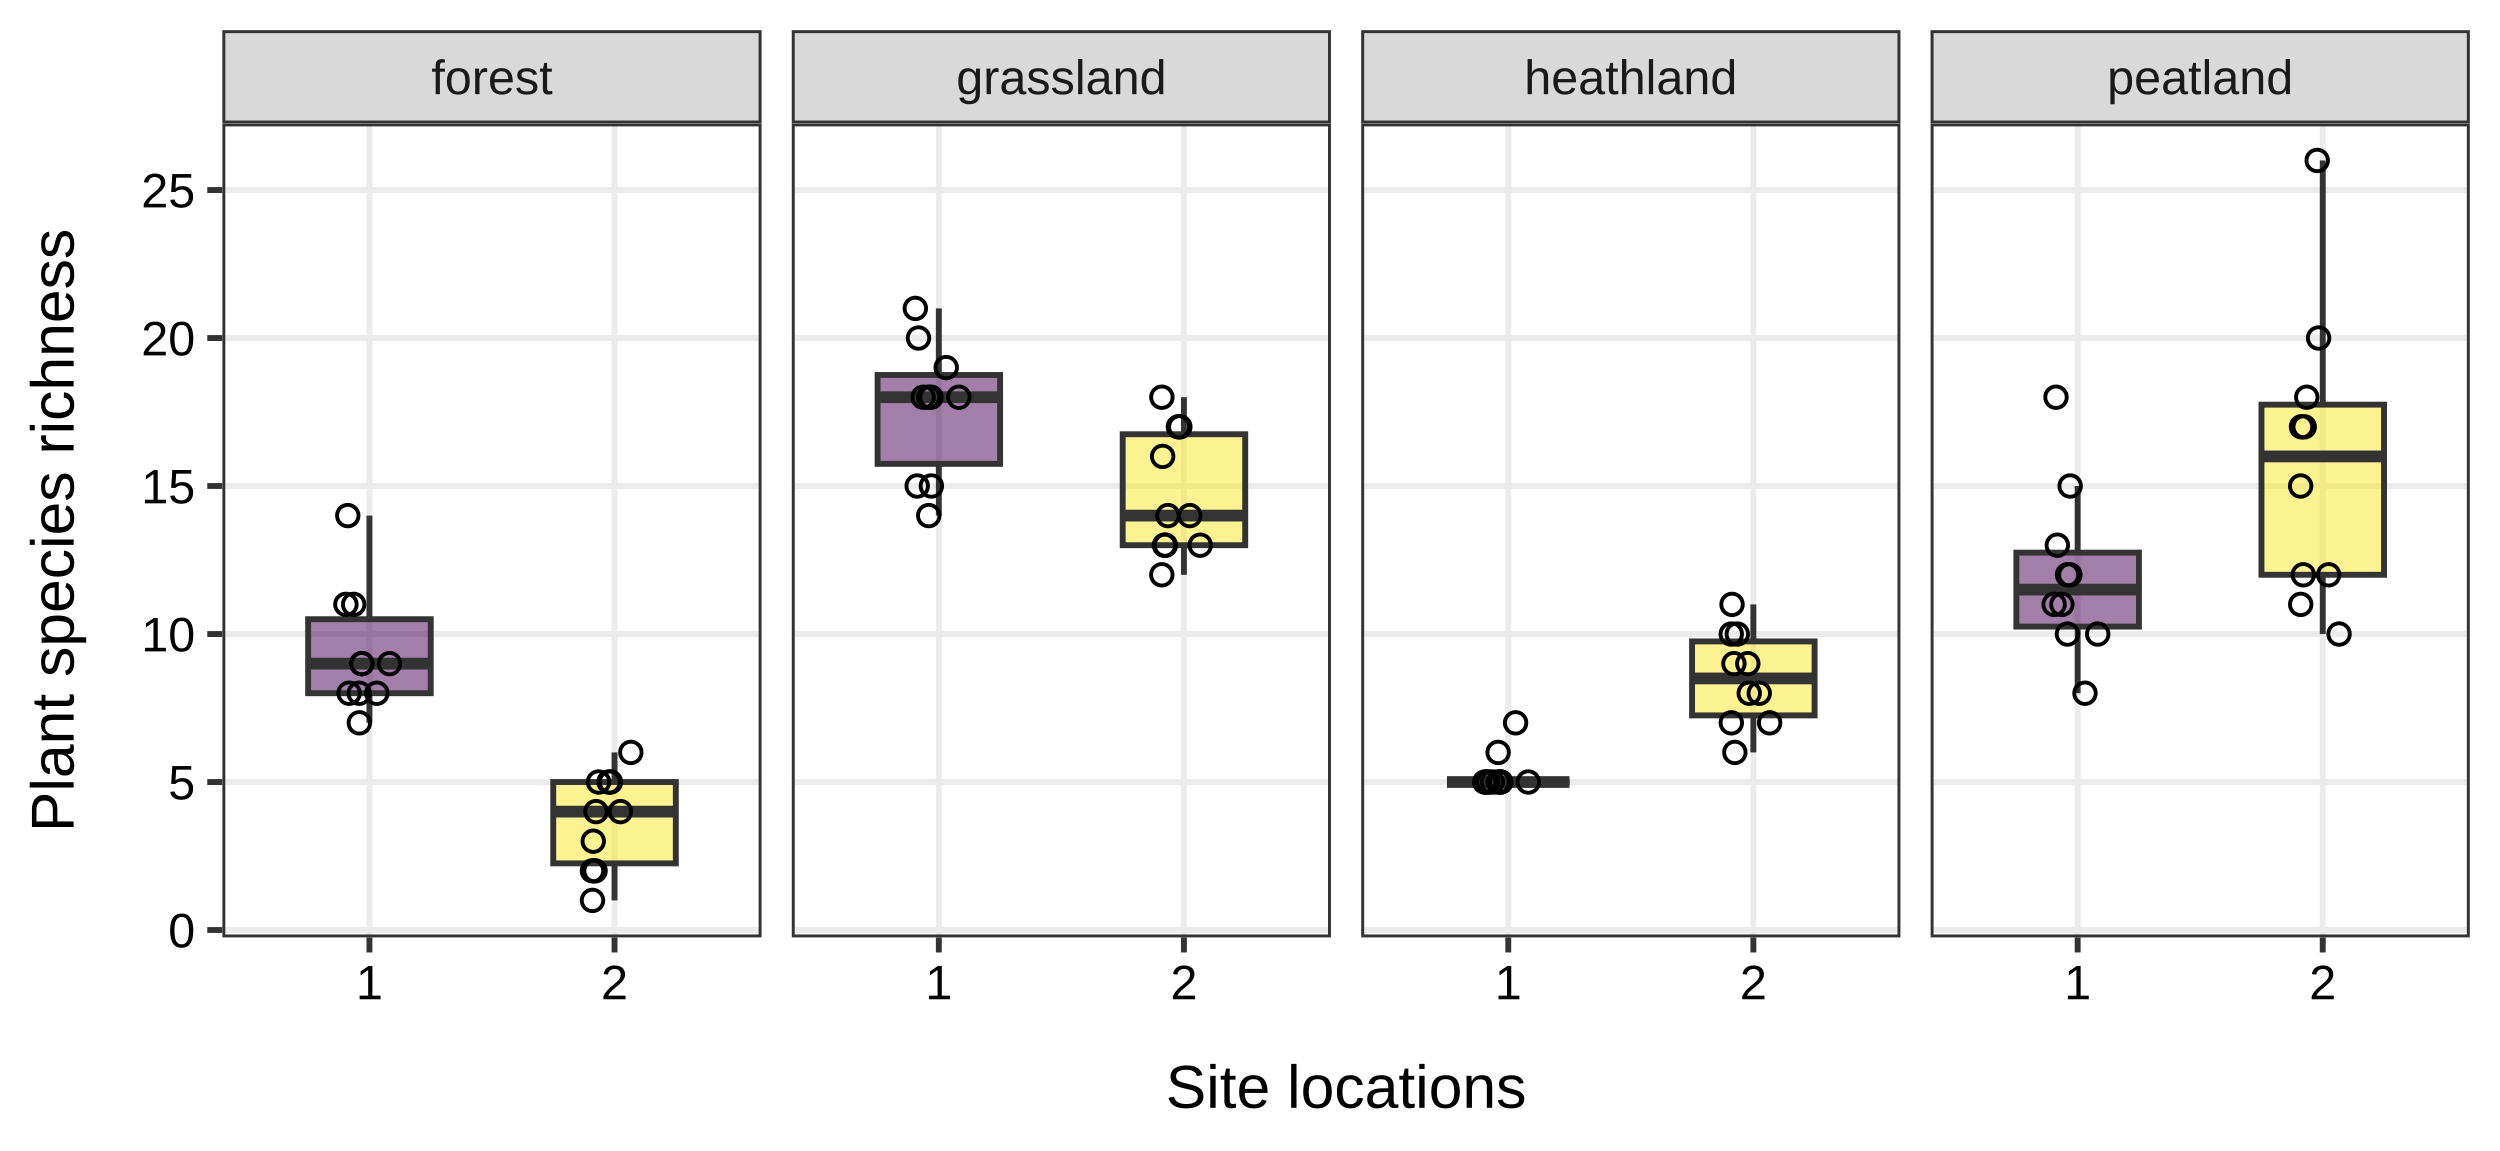
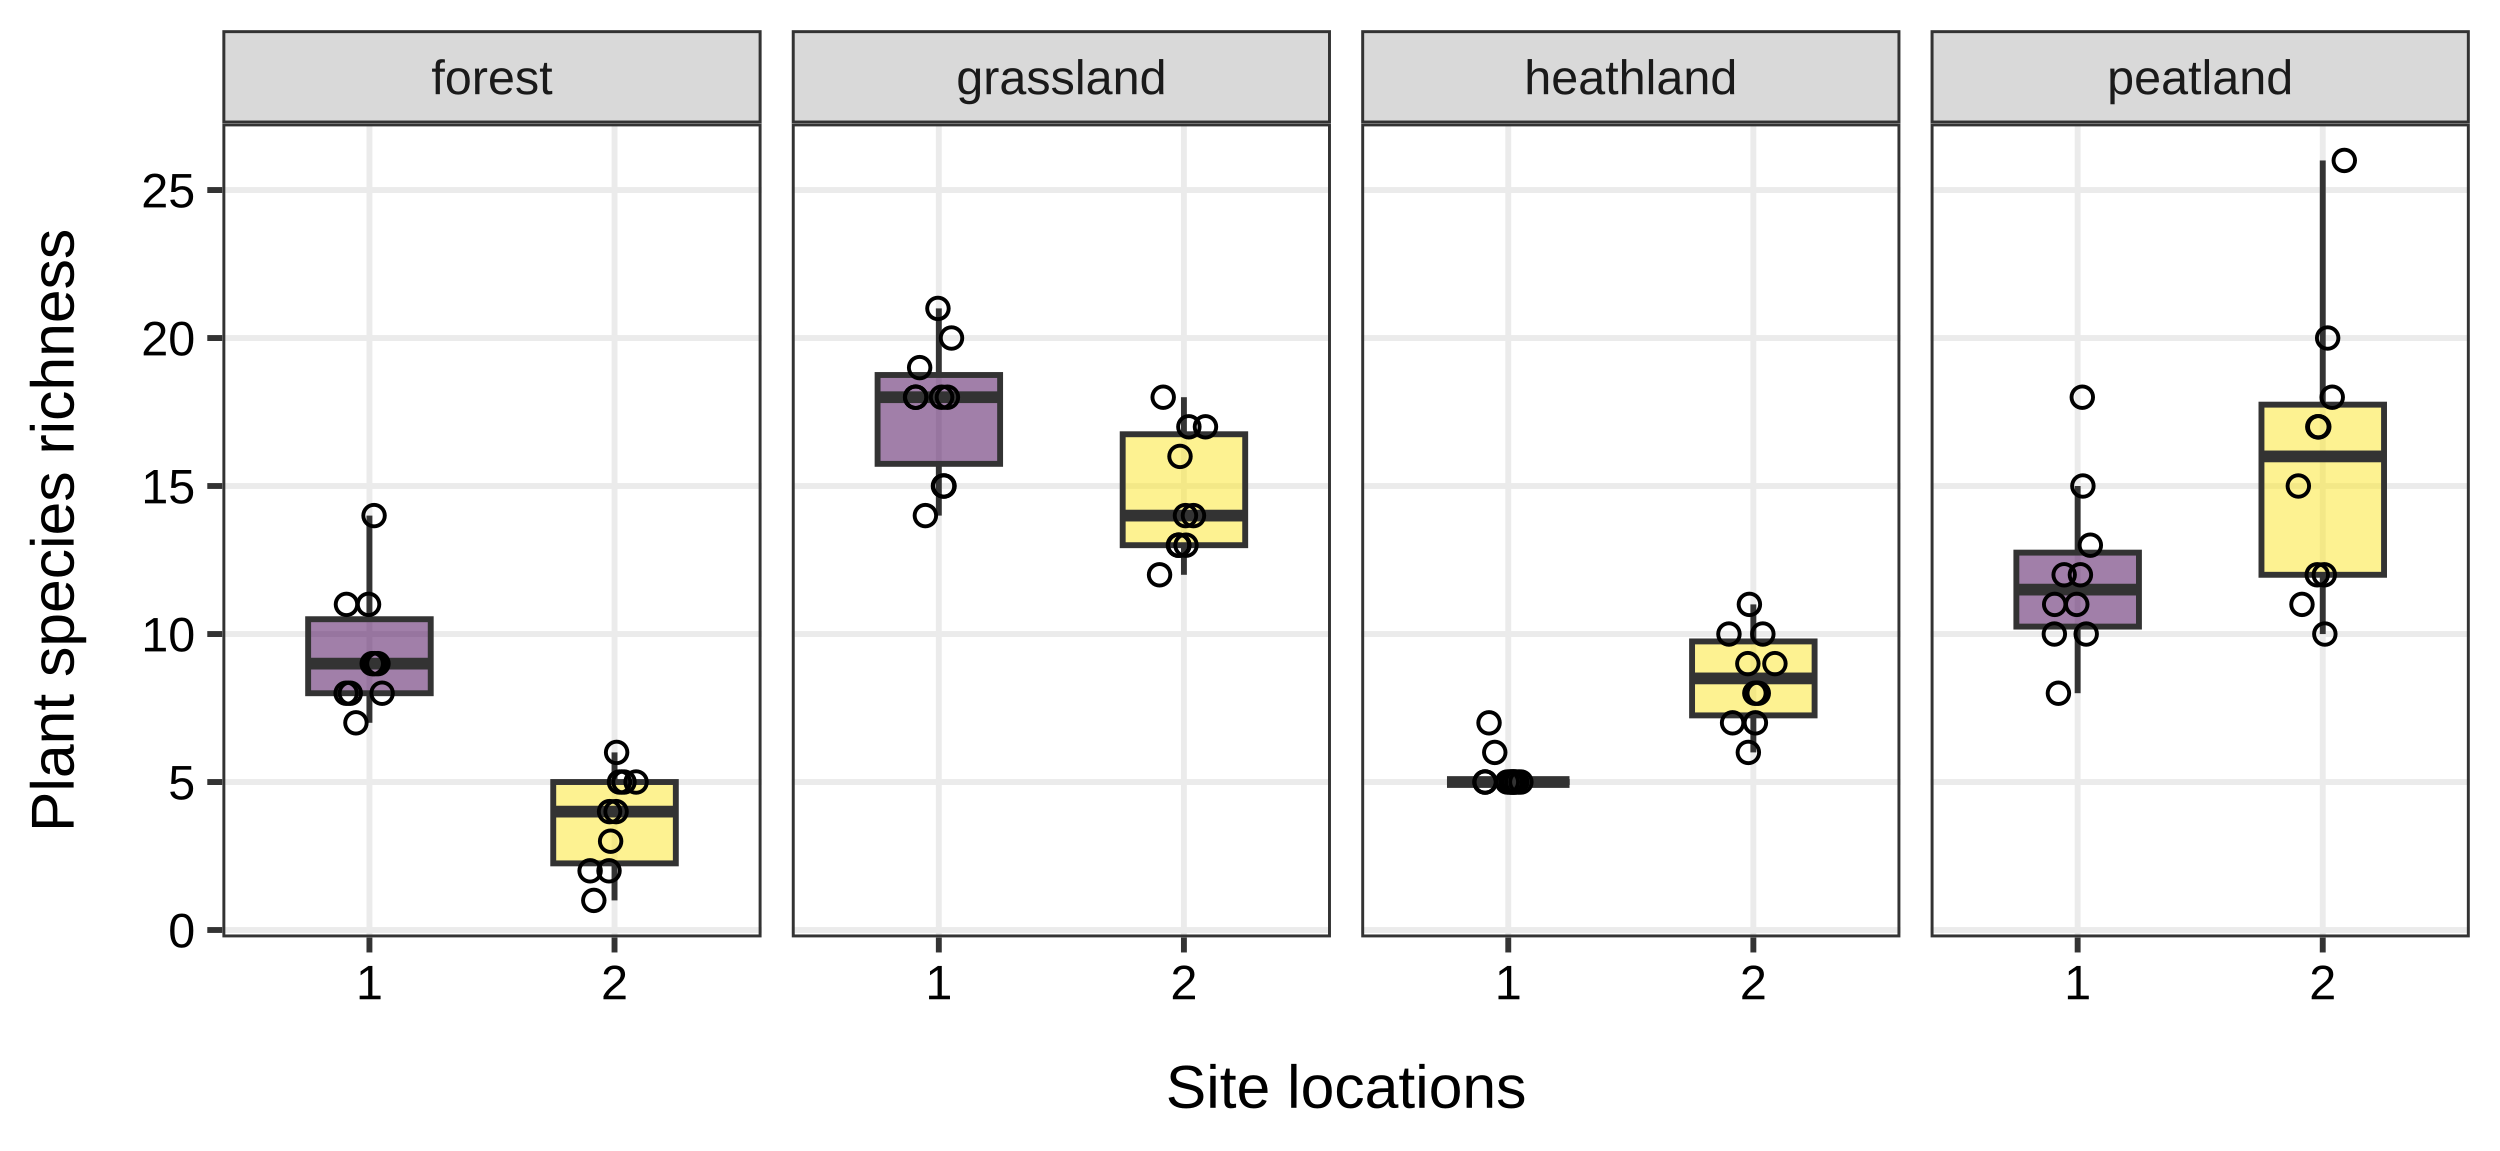
<svg xmlns="http://www.w3.org/2000/svg" width="453.60pt" height="208.80pt" viewBox="0 0 453.60 208.80">
  <g class="svglite">
    <defs>
      <style type="text/css">
    .svglite line, .svglite polyline, .svglite polygon, .svglite path, .svglite rect, .svglite circle {
      fill: none;
      stroke: #000000;
      stroke-linecap: round;
      stroke-linejoin: round;
      stroke-miterlimit: 10.00;
    }
    .svglite text {
      white-space: pre;
    }
    .svglite g.glyphgroup path {
      fill: inherit;
      stroke: none;
    }
  </style>
    </defs>
    <rect width="100%" height="100%" style="stroke: none; fill: #FFFFFF;" />
    <defs>
      <clipPath id="cpMC4wMHw0NTMuNjB8MC4wMHwyMDguODA=">
        <rect x="0.00" y="0.00" width="453.60" height="208.80" />
      </clipPath>
    </defs>
    <g clip-path="url(#cpMC4wMHw0NTMuNjB8MC4wMHwyMDguODA=)">
      <rect x="0.00" y="0.00" width="453.60" height="208.80" style="stroke-width: 1.07; stroke: #FFFFFF; fill: #FFFFFF;" />
    </g>
    <defs>
      <clipPath id="cpNDAuMzV8MTM4LjE4fDIyLjQwfDE3MC4wOA==">
        <rect x="40.35" y="22.40" width="97.83" height="147.68" />
      </clipPath>
    </defs>
    <g clip-path="url(#cpNDAuMzV8MTM4LjE4fDIyLjQwfDE3MC4wOA==)">
      <rect x="40.35" y="22.40" width="97.83" height="147.68" style="stroke-width: 1.07; stroke: none; fill: #FFFFFF;" />
      <polyline points="40.35,168.74 138.18,168.74 " style="stroke-width: 1.07; stroke: #EBEBEB; stroke-linecap: butt;" />
      <polyline points="40.35,141.89 138.18,141.89 " style="stroke-width: 1.07; stroke: #EBEBEB; stroke-linecap: butt;" />
      <polyline points="40.35,115.04 138.18,115.04 " style="stroke-width: 1.07; stroke: #EBEBEB; stroke-linecap: butt;" />
      <polyline points="40.35,88.18 138.18,88.18 " style="stroke-width: 1.07; stroke: #EBEBEB; stroke-linecap: butt;" />
      <polyline points="40.35,61.33 138.18,61.33 " style="stroke-width: 1.07; stroke: #EBEBEB; stroke-linecap: butt;" />
      <polyline points="40.35,34.48 138.18,34.48 " style="stroke-width: 1.07; stroke: #EBEBEB; stroke-linecap: butt;" />
      <polyline points="67.03,170.08 67.03,22.40 " style="stroke-width: 1.07; stroke: #EBEBEB; stroke-linecap: butt;" />
      <polyline points="111.50,170.08 111.50,22.40 " style="stroke-width: 1.07; stroke: #EBEBEB; stroke-linecap: butt;" />
      <line x1="67.03" y1="112.35" x2="67.03" y2="93.55" style="stroke-width: 1.07; stroke: #333333; stroke-linecap: butt;" />
      <line x1="67.03" y1="125.78" x2="67.03" y2="131.15" style="stroke-width: 1.07; stroke: #333333; stroke-linecap: butt;" />
      <polygon points="55.91,112.35 55.91,125.78 78.15,125.78 78.15,112.35 55.91,112.35 " style="stroke-width: 1.07; stroke: #333333; stroke-linecap: butt; stroke-linejoin: miter; fill: #440154; fill-opacity: 0.50;" />
      <line x1="55.91" y1="120.41" x2="78.15" y2="120.41" style="stroke-width: 2.13; stroke: #333333; stroke-linecap: butt; stroke-linejoin: miter;" />
      <line x1="111.50" y1="141.89" x2="111.50" y2="136.52" style="stroke-width: 1.07; stroke: #333333; stroke-linecap: butt;" />
      <line x1="111.50" y1="156.65" x2="111.50" y2="163.37" style="stroke-width: 1.07; stroke: #333333; stroke-linecap: butt;" />
      <polygon points="100.38,141.89 100.38,156.65 122.62,156.65 122.62,141.89 100.38,141.89 " style="stroke-width: 1.07; stroke: #333333; stroke-linecap: butt; stroke-linejoin: miter; fill: #FDE725; fill-opacity: 0.50;" />
      <line x1="100.38" y1="147.26" x2="122.62" y2="147.26" style="stroke-width: 2.13; stroke: #333333; stroke-linecap: butt; stroke-linejoin: miter;" />
-       <circle cx="64.17" cy="109.66" r="1.95" style="stroke-width: 0.71;" />
-       <circle cx="70.67" cy="120.41" r="1.95" style="stroke-width: 0.71;" />
-       <circle cx="62.76" cy="109.66" r="1.95" style="stroke-width: 0.71;" />
-       <circle cx="63.10" cy="93.55" r="1.95" style="stroke-width: 0.71;" />
-       <circle cx="65.68" cy="120.41" r="1.95" style="stroke-width: 0.71;" />
-       <circle cx="68.37" cy="125.78" r="1.95" style="stroke-width: 0.71;" />
-       <circle cx="63.34" cy="125.78" r="1.95" style="stroke-width: 0.71;" />
-       <circle cx="65.62" cy="120.41" r="1.95" style="stroke-width: 0.71;" />
-       <circle cx="65.20" cy="131.15" r="1.95" style="stroke-width: 0.71;" />
-       <circle cx="65.18" cy="125.78" r="1.95" style="stroke-width: 0.71;" />
-       <circle cx="110.49" cy="141.89" r="1.95" style="stroke-width: 0.71;" />
-       <circle cx="108.60" cy="141.89" r="1.95" style="stroke-width: 0.71;" />
-       <circle cx="112.57" cy="147.26" r="1.95" style="stroke-width: 0.71;" />
-       <circle cx="110.76" cy="141.89" r="1.95" style="stroke-width: 0.71;" />
-       <circle cx="107.50" cy="163.37" r="1.95" style="stroke-width: 0.71;" />
-       <circle cx="107.64" cy="152.63" r="1.95" style="stroke-width: 0.71;" />
-       <circle cx="107.49" cy="158.00" r="1.95" style="stroke-width: 0.71;" />
-       <circle cx="107.97" cy="158.00" r="1.95" style="stroke-width: 0.71;" />
-       <circle cx="114.46" cy="136.52" r="1.95" style="stroke-width: 0.71;" />
-       <circle cx="108.14" cy="147.26" r="1.95" style="stroke-width: 0.71;" />
+       <circle cx="62.86" cy="109.66" r="1.95" style="stroke-width: 0.71;" />
+       <circle cx="68.58" cy="120.41" r="1.95" style="stroke-width: 0.71;" />
+       <circle cx="66.87" cy="109.66" r="1.95" style="stroke-width: 0.71;" />
+       <circle cx="67.87" cy="93.55" r="1.95" style="stroke-width: 0.71;" />
+       <circle cx="67.98" cy="120.41" r="1.95" style="stroke-width: 0.71;" />
+       <circle cx="63.55" cy="125.78" r="1.95" style="stroke-width: 0.71;" />
+       <circle cx="69.33" cy="125.78" r="1.95" style="stroke-width: 0.71;" />
+       <circle cx="67.53" cy="120.41" r="1.95" style="stroke-width: 0.71;" />
+       <circle cx="64.58" cy="131.15" r="1.95" style="stroke-width: 0.71;" />
+       <circle cx="62.80" cy="125.78" r="1.95" style="stroke-width: 0.71;" />
+       <circle cx="115.41" cy="141.89" r="1.95" style="stroke-width: 0.71;" />
+       <circle cx="113.22" cy="141.89" r="1.95" style="stroke-width: 0.71;" />
+       <circle cx="111.78" cy="147.26" r="1.95" style="stroke-width: 0.71;" />
+       <circle cx="112.40" cy="141.89" r="1.95" style="stroke-width: 0.71;" />
+       <circle cx="107.74" cy="163.37" r="1.95" style="stroke-width: 0.71;" />
+       <circle cx="110.79" cy="152.63" r="1.95" style="stroke-width: 0.71;" />
+       <circle cx="107.07" cy="158.00" r="1.95" style="stroke-width: 0.71;" />
+       <circle cx="110.50" cy="158.00" r="1.95" style="stroke-width: 0.71;" />
+       <circle cx="111.88" cy="136.52" r="1.95" style="stroke-width: 0.71;" />
+       <circle cx="110.60" cy="147.26" r="1.95" style="stroke-width: 0.71;" />
      <rect x="40.35" y="22.40" width="97.83" height="147.68" style="stroke-width: 1.07; stroke: #333333;" />
    </g>
    <g clip-path="url(#cpMC4wMHw0NTMuNjB8MC4wMHwyMDguODA=)">
</g>
    <defs>
      <clipPath id="cpMTQzLjY2fDI0MS41MHwyMi40MHwxNzAuMDg=">
        <rect x="143.66" y="22.40" width="97.83" height="147.68" />
      </clipPath>
    </defs>
    <g clip-path="url(#cpMTQzLjY2fDI0MS41MHwyMi40MHwxNzAuMDg=)">
      <rect x="143.66" y="22.40" width="97.83" height="147.68" style="stroke-width: 1.07; stroke: none; fill: #FFFFFF;" />
      <polyline points="143.66,168.74 241.50,168.74 " style="stroke-width: 1.07; stroke: #EBEBEB; stroke-linecap: butt;" />
      <polyline points="143.66,141.89 241.50,141.89 " style="stroke-width: 1.07; stroke: #EBEBEB; stroke-linecap: butt;" />
      <polyline points="143.66,115.04 241.50,115.04 " style="stroke-width: 1.07; stroke: #EBEBEB; stroke-linecap: butt;" />
      <polyline points="143.66,88.18 241.50,88.18 " style="stroke-width: 1.07; stroke: #EBEBEB; stroke-linecap: butt;" />
      <polyline points="143.66,61.33 241.50,61.33 " style="stroke-width: 1.07; stroke: #EBEBEB; stroke-linecap: butt;" />
      <polyline points="143.66,34.48 241.50,34.48 " style="stroke-width: 1.07; stroke: #EBEBEB; stroke-linecap: butt;" />
      <polyline points="170.34,170.08 170.34,22.40 " style="stroke-width: 1.07; stroke: #EBEBEB; stroke-linecap: butt;" />
      <polyline points="214.81,170.08 214.81,22.40 " style="stroke-width: 1.07; stroke: #EBEBEB; stroke-linecap: butt;" />
      <line x1="170.34" y1="68.04" x2="170.34" y2="55.96" style="stroke-width: 1.07; stroke: #333333; stroke-linecap: butt;" />
      <line x1="170.34" y1="84.16" x2="170.34" y2="93.55" style="stroke-width: 1.07; stroke: #333333; stroke-linecap: butt;" />
      <polygon points="159.23,68.04 159.23,84.16 181.46,84.16 181.46,68.04 159.23,68.04 " style="stroke-width: 1.07; stroke: #333333; stroke-linecap: butt; stroke-linejoin: miter; fill: #440154; fill-opacity: 0.50;" />
      <line x1="159.23" y1="72.07" x2="181.46" y2="72.07" style="stroke-width: 2.13; stroke: #333333; stroke-linecap: butt; stroke-linejoin: miter;" />
      <line x1="214.81" y1="78.79" x2="214.81" y2="72.07" style="stroke-width: 1.07; stroke: #333333; stroke-linecap: butt;" />
      <line x1="214.81" y1="98.92" x2="214.81" y2="104.29" style="stroke-width: 1.07; stroke: #333333; stroke-linecap: butt;" />
      <polygon points="203.70,78.79 203.70,98.92 225.93,98.92 225.93,78.79 203.70,78.79 " style="stroke-width: 1.07; stroke: #333333; stroke-linecap: butt; stroke-linejoin: miter; fill: #FDE725; fill-opacity: 0.50;" />
      <line x1="203.70" y1="93.55" x2="225.93" y2="93.55" style="stroke-width: 2.13; stroke: #333333; stroke-linecap: butt; stroke-linejoin: miter;" />
-       <circle cx="167.49" cy="72.07" r="1.95" style="stroke-width: 0.71;" />
-       <circle cx="173.98" cy="72.07" r="1.95" style="stroke-width: 0.71;" />
-       <circle cx="166.08" cy="55.96" r="1.95" style="stroke-width: 0.71;" />
-       <circle cx="166.42" cy="88.18" r="1.95" style="stroke-width: 0.71;" />
-       <circle cx="168.99" cy="88.18" r="1.95" style="stroke-width: 0.71;" />
-       <circle cx="171.68" cy="66.70" r="1.95" style="stroke-width: 0.71;" />
-       <circle cx="166.65" cy="61.33" r="1.95" style="stroke-width: 0.71;" />
-       <circle cx="168.93" cy="72.07" r="1.95" style="stroke-width: 0.71;" />
-       <circle cx="168.51" cy="93.55" r="1.95" style="stroke-width: 0.71;" />
-       <circle cx="168.49" cy="72.07" r="1.95" style="stroke-width: 0.71;" />
-       <circle cx="213.81" cy="77.44" r="1.95" style="stroke-width: 0.71;" />
-       <circle cx="211.91" cy="93.55" r="1.95" style="stroke-width: 0.71;" />
-       <circle cx="215.88" cy="93.55" r="1.95" style="stroke-width: 0.71;" />
-       <circle cx="214.07" cy="77.44" r="1.95" style="stroke-width: 0.71;" />
-       <circle cx="210.81" cy="72.07" r="1.95" style="stroke-width: 0.71;" />
-       <circle cx="210.95" cy="82.81" r="1.95" style="stroke-width: 0.71;" />
-       <circle cx="210.80" cy="104.29" r="1.95" style="stroke-width: 0.71;" />
-       <circle cx="211.28" cy="98.92" r="1.95" style="stroke-width: 0.71;" />
-       <circle cx="217.77" cy="98.92" r="1.95" style="stroke-width: 0.71;" />
-       <circle cx="211.45" cy="98.92" r="1.95" style="stroke-width: 0.71;" />
+       <circle cx="166.17" cy="72.07" r="1.95" style="stroke-width: 0.71;" />
+       <circle cx="171.90" cy="72.07" r="1.95" style="stroke-width: 0.71;" />
+       <circle cx="170.18" cy="55.96" r="1.95" style="stroke-width: 0.71;" />
+       <circle cx="171.18" cy="88.18" r="1.95" style="stroke-width: 0.71;" />
+       <circle cx="171.29" cy="88.18" r="1.95" style="stroke-width: 0.71;" />
+       <circle cx="166.86" cy="66.70" r="1.95" style="stroke-width: 0.71;" />
+       <circle cx="172.64" cy="61.33" r="1.95" style="stroke-width: 0.71;" />
+       <circle cx="170.84" cy="72.07" r="1.95" style="stroke-width: 0.71;" />
+       <circle cx="167.90" cy="93.55" r="1.95" style="stroke-width: 0.71;" />
+       <circle cx="166.12" cy="72.07" r="1.95" style="stroke-width: 0.71;" />
+       <circle cx="218.72" cy="77.44" r="1.95" style="stroke-width: 0.71;" />
+       <circle cx="216.54" cy="93.55" r="1.95" style="stroke-width: 0.71;" />
+       <circle cx="215.09" cy="93.55" r="1.95" style="stroke-width: 0.71;" />
+       <circle cx="215.71" cy="77.44" r="1.95" style="stroke-width: 0.71;" />
+       <circle cx="211.05" cy="72.07" r="1.95" style="stroke-width: 0.71;" />
+       <circle cx="214.10" cy="82.81" r="1.95" style="stroke-width: 0.71;" />
+       <circle cx="210.39" cy="104.29" r="1.95" style="stroke-width: 0.71;" />
+       <circle cx="213.81" cy="98.92" r="1.95" style="stroke-width: 0.71;" />
+       <circle cx="215.19" cy="98.92" r="1.95" style="stroke-width: 0.71;" />
+       <circle cx="213.91" cy="98.92" r="1.95" style="stroke-width: 0.71;" />
      <rect x="143.66" y="22.40" width="97.83" height="147.68" style="stroke-width: 1.07; stroke: #333333;" />
    </g>
    <g clip-path="url(#cpMC4wMHw0NTMuNjB8MC4wMHwyMDguODA=)">
</g>
    <defs>
      <clipPath id="cpMjQ2Ljk4fDM0NC44MXwyMi40MHwxNzAuMDg=">
        <rect x="246.98" y="22.40" width="97.83" height="147.68" />
      </clipPath>
    </defs>
    <g clip-path="url(#cpMjQ2Ljk4fDM0NC44MXwyMi40MHwxNzAuMDg=)">
      <rect x="246.98" y="22.40" width="97.83" height="147.68" style="stroke-width: 1.07; stroke: none; fill: #FFFFFF;" />
      <polyline points="246.98,168.74 344.81,168.74 " style="stroke-width: 1.07; stroke: #EBEBEB; stroke-linecap: butt;" />
      <polyline points="246.98,141.89 344.81,141.89 " style="stroke-width: 1.07; stroke: #EBEBEB; stroke-linecap: butt;" />
      <polyline points="246.98,115.04 344.81,115.04 " style="stroke-width: 1.07; stroke: #EBEBEB; stroke-linecap: butt;" />
      <polyline points="246.98,88.18 344.81,88.18 " style="stroke-width: 1.07; stroke: #EBEBEB; stroke-linecap: butt;" />
      <polyline points="246.98,61.33 344.81,61.33 " style="stroke-width: 1.07; stroke: #EBEBEB; stroke-linecap: butt;" />
      <polyline points="246.98,34.48 344.81,34.48 " style="stroke-width: 1.07; stroke: #EBEBEB; stroke-linecap: butt;" />
      <polyline points="273.66,170.08 273.66,22.40 " style="stroke-width: 1.07; stroke: #EBEBEB; stroke-linecap: butt;" />
      <polyline points="318.13,170.08 318.13,22.40 " style="stroke-width: 1.07; stroke: #EBEBEB; stroke-linecap: butt;" />
      <line x1="273.66" y1="141.89" x2="273.66" y2="141.89" style="stroke-width: 1.07; stroke: #333333; stroke-linecap: butt;" />
      <line x1="273.66" y1="141.89" x2="273.66" y2="141.89" style="stroke-width: 1.07; stroke: #333333; stroke-linecap: butt;" />
      <polygon points="262.54,141.89 262.54,141.89 284.77,141.89 284.77,141.89 262.54,141.89 " style="stroke-width: 1.07; stroke: #333333; stroke-linecap: butt; stroke-linejoin: miter; fill: #440154; fill-opacity: 0.50;" />
      <line x1="262.54" y1="141.89" x2="284.77" y2="141.89" style="stroke-width: 2.13; stroke: #333333; stroke-linecap: butt; stroke-linejoin: miter;" />
      <line x1="318.13" y1="116.38" x2="318.13" y2="109.66" style="stroke-width: 1.07; stroke: #333333; stroke-linecap: butt;" />
      <line x1="318.13" y1="129.80" x2="318.13" y2="136.52" style="stroke-width: 1.07; stroke: #333333; stroke-linecap: butt;" />
      <polygon points="307.01,116.38 307.01,129.80 329.24,129.80 329.24,116.38 307.01,116.38 " style="stroke-width: 1.07; stroke: #333333; stroke-linecap: butt; stroke-linejoin: miter; fill: #FDE725; fill-opacity: 0.50;" />
      <line x1="307.01" y1="123.09" x2="329.24" y2="123.09" style="stroke-width: 2.13; stroke: #333333; stroke-linecap: butt; stroke-linejoin: miter;" />
-       <circle cx="270.80" cy="141.89" r="1.95" style="stroke-width: 0.71;" />
-       <circle cx="277.29" cy="141.89" r="1.95" style="stroke-width: 0.71;" />
-       <circle cx="269.39" cy="141.89" r="1.95" style="stroke-width: 0.71;" />
-       <circle cx="269.73" cy="141.89" r="1.95" style="stroke-width: 0.71;" />
-       <circle cx="272.30" cy="141.89" r="1.95" style="stroke-width: 0.71;" />
-       <circle cx="274.99" cy="131.15" r="1.95" style="stroke-width: 0.71;" />
-       <circle cx="269.97" cy="141.89" r="1.95" style="stroke-width: 0.71;" />
-       <circle cx="272.25" cy="141.89" r="1.95" style="stroke-width: 0.71;" />
-       <circle cx="271.82" cy="136.52" r="1.95" style="stroke-width: 0.71;" />
-       <circle cx="271.81" cy="141.89" r="1.95" style="stroke-width: 0.71;" />
-       <circle cx="317.12" cy="120.41" r="1.95" style="stroke-width: 0.71;" />
-       <circle cx="315.22" cy="115.04" r="1.95" style="stroke-width: 0.71;" />
-       <circle cx="319.20" cy="125.78" r="1.95" style="stroke-width: 0.71;" />
-       <circle cx="317.38" cy="125.78" r="1.95" style="stroke-width: 0.71;" />
-       <circle cx="314.13" cy="131.15" r="1.95" style="stroke-width: 0.71;" />
-       <circle cx="314.26" cy="109.66" r="1.95" style="stroke-width: 0.71;" />
-       <circle cx="314.12" cy="115.04" r="1.95" style="stroke-width: 0.71;" />
-       <circle cx="314.60" cy="120.41" r="1.95" style="stroke-width: 0.71;" />
-       <circle cx="321.08" cy="131.15" r="1.95" style="stroke-width: 0.71;" />
-       <circle cx="314.77" cy="136.52" r="1.95" style="stroke-width: 0.71;" />
+       <circle cx="269.48" cy="141.89" r="1.95" style="stroke-width: 0.71;" />
+       <circle cx="275.21" cy="141.89" r="1.95" style="stroke-width: 0.71;" />
+       <circle cx="273.49" cy="141.89" r="1.95" style="stroke-width: 0.71;" />
+       <circle cx="274.50" cy="141.89" r="1.95" style="stroke-width: 0.71;" />
+       <circle cx="274.60" cy="141.89" r="1.95" style="stroke-width: 0.71;" />
+       <circle cx="270.17" cy="131.15" r="1.95" style="stroke-width: 0.71;" />
+       <circle cx="275.95" cy="141.89" r="1.95" style="stroke-width: 0.71;" />
+       <circle cx="274.16" cy="141.89" r="1.95" style="stroke-width: 0.71;" />
+       <circle cx="271.21" cy="136.52" r="1.95" style="stroke-width: 0.71;" />
+       <circle cx="269.43" cy="141.89" r="1.95" style="stroke-width: 0.71;" />
+       <circle cx="322.04" cy="120.41" r="1.95" style="stroke-width: 0.71;" />
+       <circle cx="319.85" cy="115.04" r="1.95" style="stroke-width: 0.71;" />
+       <circle cx="318.40" cy="125.78" r="1.95" style="stroke-width: 0.71;" />
+       <circle cx="319.02" cy="125.78" r="1.95" style="stroke-width: 0.71;" />
+       <circle cx="314.36" cy="131.15" r="1.95" style="stroke-width: 0.71;" />
+       <circle cx="317.41" cy="109.66" r="1.95" style="stroke-width: 0.71;" />
+       <circle cx="313.70" cy="115.04" r="1.95" style="stroke-width: 0.71;" />
+       <circle cx="317.13" cy="120.41" r="1.95" style="stroke-width: 0.71;" />
+       <circle cx="318.50" cy="131.15" r="1.95" style="stroke-width: 0.71;" />
+       <circle cx="317.22" cy="136.52" r="1.95" style="stroke-width: 0.71;" />
      <rect x="246.98" y="22.40" width="97.83" height="147.68" style="stroke-width: 1.07; stroke: #333333;" />
    </g>
    <g clip-path="url(#cpMC4wMHw0NTMuNjB8MC4wMHwyMDguODA=)">
</g>
    <defs>
      <clipPath id="cpMzUwLjI5fDQ0OC4xMnwyMi40MHwxNzAuMDg=">
        <rect x="350.29" y="22.40" width="97.83" height="147.68" />
      </clipPath>
    </defs>
    <g clip-path="url(#cpMzUwLjI5fDQ0OC4xMnwyMi40MHwxNzAuMDg=)">
      <rect x="350.29" y="22.40" width="97.83" height="147.68" style="stroke-width: 1.07; stroke: none; fill: #FFFFFF;" />
      <polyline points="350.29,168.74 448.12,168.74 " style="stroke-width: 1.07; stroke: #EBEBEB; stroke-linecap: butt;" />
      <polyline points="350.29,141.89 448.12,141.89 " style="stroke-width: 1.07; stroke: #EBEBEB; stroke-linecap: butt;" />
      <polyline points="350.29,115.04 448.12,115.04 " style="stroke-width: 1.07; stroke: #EBEBEB; stroke-linecap: butt;" />
      <polyline points="350.29,88.18 448.12,88.18 " style="stroke-width: 1.07; stroke: #EBEBEB; stroke-linecap: butt;" />
      <polyline points="350.29,61.33 448.12,61.33 " style="stroke-width: 1.07; stroke: #EBEBEB; stroke-linecap: butt;" />
      <polyline points="350.29,34.48 448.12,34.48 " style="stroke-width: 1.07; stroke: #EBEBEB; stroke-linecap: butt;" />
      <polyline points="376.97,170.08 376.97,22.40 " style="stroke-width: 1.07; stroke: #EBEBEB; stroke-linecap: butt;" />
      <polyline points="421.44,170.08 421.44,22.40 " style="stroke-width: 1.07; stroke: #EBEBEB; stroke-linecap: butt;" />
      <line x1="376.97" y1="100.27" x2="376.97" y2="88.18" style="stroke-width: 1.07; stroke: #333333; stroke-linecap: butt;" />
      <line x1="376.97" y1="113.69" x2="376.97" y2="125.78" style="stroke-width: 1.07; stroke: #333333; stroke-linecap: butt;" />
      <polygon points="365.85,100.27 365.85,113.69 388.09,113.69 388.09,100.27 365.85,100.27 " style="stroke-width: 1.07; stroke: #333333; stroke-linecap: butt; stroke-linejoin: miter; fill: #440154; fill-opacity: 0.50;" />
      <line x1="365.85" y1="106.98" x2="388.09" y2="106.98" style="stroke-width: 2.13; stroke: #333333; stroke-linecap: butt; stroke-linejoin: miter;" />
      <line x1="421.44" y1="73.42" x2="421.44" y2="29.11" style="stroke-width: 1.07; stroke: #333333; stroke-linecap: butt;" />
      <line x1="421.44" y1="104.29" x2="421.44" y2="115.04" style="stroke-width: 1.07; stroke: #333333; stroke-linecap: butt;" />
      <polygon points="410.32,73.42 410.32,104.29 432.56,104.29 432.56,73.42 410.32,73.42 " style="stroke-width: 1.07; stroke: #333333; stroke-linecap: butt; stroke-linejoin: miter; fill: #FDE725; fill-opacity: 0.50;" />
      <line x1="410.32" y1="82.81" x2="432.56" y2="82.81" style="stroke-width: 2.13; stroke: #333333; stroke-linecap: butt; stroke-linejoin: miter;" />
-       <circle cx="374.11" cy="109.66" r="1.95" style="stroke-width: 0.71;" />
-       <circle cx="380.61" cy="115.04" r="1.95" style="stroke-width: 0.71;" />
-       <circle cx="372.70" cy="109.66" r="1.95" style="stroke-width: 0.71;" />
-       <circle cx="373.04" cy="72.07" r="1.95" style="stroke-width: 0.71;" />
-       <circle cx="375.61" cy="88.18" r="1.95" style="stroke-width: 0.71;" />
-       <circle cx="378.30" cy="125.78" r="1.95" style="stroke-width: 0.71;" />
-       <circle cx="373.28" cy="98.92" r="1.95" style="stroke-width: 0.71;" />
-       <circle cx="375.56" cy="104.29" r="1.95" style="stroke-width: 0.71;" />
-       <circle cx="375.13" cy="104.29" r="1.95" style="stroke-width: 0.71;" />
-       <circle cx="375.12" cy="115.04" r="1.95" style="stroke-width: 0.71;" />
-       <circle cx="420.43" cy="29.11" r="1.95" style="stroke-width: 0.71;" />
-       <circle cx="418.54" cy="72.07" r="1.95" style="stroke-width: 0.71;" />
-       <circle cx="422.51" cy="104.29" r="1.95" style="stroke-width: 0.71;" />
-       <circle cx="420.69" cy="61.33" r="1.95" style="stroke-width: 0.71;" />
-       <circle cx="417.44" cy="109.66" r="1.95" style="stroke-width: 0.71;" />
-       <circle cx="417.58" cy="77.44" r="1.95" style="stroke-width: 0.71;" />
-       <circle cx="417.43" cy="88.18" r="1.95" style="stroke-width: 0.71;" />
-       <circle cx="417.91" cy="104.29" r="1.95" style="stroke-width: 0.71;" />
-       <circle cx="424.40" cy="115.04" r="1.95" style="stroke-width: 0.71;" />
-       <circle cx="418.08" cy="77.44" r="1.95" style="stroke-width: 0.71;" />
+       <circle cx="372.80" cy="109.66" r="1.95" style="stroke-width: 0.71;" />
+       <circle cx="378.52" cy="115.04" r="1.95" style="stroke-width: 0.71;" />
+       <circle cx="376.81" cy="109.66" r="1.95" style="stroke-width: 0.71;" />
+       <circle cx="377.81" cy="72.07" r="1.95" style="stroke-width: 0.71;" />
+       <circle cx="377.92" cy="88.18" r="1.95" style="stroke-width: 0.71;" />
+       <circle cx="373.48" cy="125.78" r="1.95" style="stroke-width: 0.71;" />
+       <circle cx="379.27" cy="98.92" r="1.95" style="stroke-width: 0.71;" />
+       <circle cx="377.47" cy="104.29" r="1.95" style="stroke-width: 0.71;" />
+       <circle cx="374.52" cy="104.29" r="1.95" style="stroke-width: 0.71;" />
+       <circle cx="372.74" cy="115.04" r="1.95" style="stroke-width: 0.71;" />
+       <circle cx="425.35" cy="29.11" r="1.95" style="stroke-width: 0.71;" />
+       <circle cx="423.16" cy="72.07" r="1.95" style="stroke-width: 0.71;" />
+       <circle cx="421.72" cy="104.29" r="1.95" style="stroke-width: 0.71;" />
+       <circle cx="422.33" cy="61.33" r="1.95" style="stroke-width: 0.71;" />
+       <circle cx="417.67" cy="109.66" r="1.95" style="stroke-width: 0.71;" />
+       <circle cx="420.72" cy="77.44" r="1.95" style="stroke-width: 0.71;" />
+       <circle cx="417.01" cy="88.18" r="1.95" style="stroke-width: 0.71;" />
+       <circle cx="420.44" cy="104.29" r="1.95" style="stroke-width: 0.71;" />
+       <circle cx="421.82" cy="115.04" r="1.95" style="stroke-width: 0.71;" />
+       <circle cx="420.54" cy="77.44" r="1.95" style="stroke-width: 0.71;" />
      <rect x="350.29" y="22.40" width="97.83" height="147.68" style="stroke-width: 1.07; stroke: #333333;" />
    </g>
    <g clip-path="url(#cpMC4wMHw0NTMuNjB8MC4wMHwyMDguODA=)">
</g>
    <defs>
      <clipPath id="cpNDAuMzV8MTM4LjE4fDUuNDh8MjIuNDA=">
        <rect x="40.35" y="5.48" width="97.83" height="16.92" />
      </clipPath>
    </defs>
    <g clip-path="url(#cpNDAuMzV8MTM4LjE4fDUuNDh8MjIuNDA=)">
      <rect x="40.35" y="5.48" width="97.83" height="16.92" style="stroke-width: 1.07; stroke: #333333; fill: #D9D9D9;" />
      <text x="89.27" y="17.09" text-anchor="middle" style="font-size: 8.80px;fill: #1A1A1A; font-family: &quot;Arial&quot;;" textLength="21.98px" lengthAdjust="spacingAndGlyphs">forest</text>
    </g>
    <g clip-path="url(#cpMC4wMHw0NTMuNjB8MC4wMHwyMDguODA=)">
</g>
    <defs>
      <clipPath id="cpMTQzLjY2fDI0MS41MHw1LjQ4fDIyLjQw">
        <rect x="143.66" y="5.48" width="97.83" height="16.92" />
      </clipPath>
    </defs>
    <g clip-path="url(#cpMTQzLjY2fDI0MS41MHw1LjQ4fDIyLjQw)">
      <rect x="143.66" y="5.48" width="97.83" height="16.92" style="stroke-width: 1.07; stroke: #333333; fill: #D9D9D9;" />
      <text x="192.58" y="17.09" text-anchor="middle" style="font-size: 8.80px;fill: #1A1A1A; font-family: &quot;Arial&quot;;" textLength="38.14px" lengthAdjust="spacingAndGlyphs">grassland</text>
    </g>
    <g clip-path="url(#cpMC4wMHw0NTMuNjB8MC4wMHwyMDguODA=)">
</g>
    <defs>
      <clipPath id="cpMjQ2Ljk4fDM0NC44MXw1LjQ4fDIyLjQw">
        <rect x="246.98" y="5.48" width="97.83" height="16.92" />
      </clipPath>
    </defs>
    <g clip-path="url(#cpMjQ2Ljk4fDM0NC44MXw1LjQ4fDIyLjQw)">
      <rect x="246.98" y="5.48" width="97.83" height="16.92" style="stroke-width: 1.07; stroke: #333333; fill: #D9D9D9;" />
      <text x="295.89" y="17.09" text-anchor="middle" style="font-size: 8.80px;fill: #1A1A1A; font-family: &quot;Arial&quot;;" textLength="38.62px" lengthAdjust="spacingAndGlyphs">heathland</text>
    </g>
    <g clip-path="url(#cpMC4wMHw0NTMuNjB8MC4wMHwyMDguODA=)">
</g>
    <defs>
      <clipPath id="cpMzUwLjI5fDQ0OC4xMnw1LjQ4fDIyLjQw">
        <rect x="350.29" y="5.48" width="97.83" height="16.92" />
      </clipPath>
    </defs>
    <g clip-path="url(#cpMzUwLjI5fDQ0OC4xMnw1LjQ4fDIyLjQw)">
      <rect x="350.29" y="5.48" width="97.83" height="16.92" style="stroke-width: 1.07; stroke: #333333; fill: #D9D9D9;" />
      <text x="399.20" y="17.09" text-anchor="middle" style="font-size: 8.80px;fill: #1A1A1A; font-family: &quot;Arial&quot;;" textLength="33.73px" lengthAdjust="spacingAndGlyphs">peatland</text>
    </g>
    <g clip-path="url(#cpMC4wMHw0NTMuNjB8MC4wMHwyMDguODA=)">
      <polyline points="67.03,172.82 67.03,170.08 " style="stroke-width: 1.07; stroke: #333333; stroke-linecap: butt;" />
      <polyline points="111.50,172.82 111.50,170.08 " style="stroke-width: 1.07; stroke: #333333; stroke-linecap: butt;" />
      <text x="67.03" y="181.31" text-anchor="middle" style="font-size: 8.80px; font-family: &quot;Arial&quot;;" textLength="4.89px" lengthAdjust="spacingAndGlyphs">1</text>
      <text x="111.50" y="181.31" text-anchor="middle" style="font-size: 8.80px; font-family: &quot;Arial&quot;;" textLength="4.89px" lengthAdjust="spacingAndGlyphs">2</text>
      <polyline points="170.34,172.82 170.34,170.08 " style="stroke-width: 1.07; stroke: #333333; stroke-linecap: butt;" />
      <polyline points="214.81,172.82 214.81,170.08 " style="stroke-width: 1.07; stroke: #333333; stroke-linecap: butt;" />
      <text x="170.34" y="181.31" text-anchor="middle" style="font-size: 8.80px; font-family: &quot;Arial&quot;;" textLength="4.89px" lengthAdjust="spacingAndGlyphs">1</text>
      <text x="214.81" y="181.31" text-anchor="middle" style="font-size: 8.80px; font-family: &quot;Arial&quot;;" textLength="4.89px" lengthAdjust="spacingAndGlyphs">2</text>
      <polyline points="273.66,172.82 273.66,170.08 " style="stroke-width: 1.07; stroke: #333333; stroke-linecap: butt;" />
      <polyline points="318.13,172.82 318.13,170.08 " style="stroke-width: 1.07; stroke: #333333; stroke-linecap: butt;" />
      <text x="273.66" y="181.31" text-anchor="middle" style="font-size: 8.80px; font-family: &quot;Arial&quot;;" textLength="4.89px" lengthAdjust="spacingAndGlyphs">1</text>
      <text x="318.13" y="181.31" text-anchor="middle" style="font-size: 8.80px; font-family: &quot;Arial&quot;;" textLength="4.89px" lengthAdjust="spacingAndGlyphs">2</text>
      <polyline points="376.97,172.82 376.97,170.08 " style="stroke-width: 1.07; stroke: #333333; stroke-linecap: butt;" />
      <polyline points="421.44,172.82 421.44,170.08 " style="stroke-width: 1.07; stroke: #333333; stroke-linecap: butt;" />
      <text x="376.97" y="181.31" text-anchor="middle" style="font-size: 8.80px; font-family: &quot;Arial&quot;;" textLength="4.89px" lengthAdjust="spacingAndGlyphs">1</text>
      <text x="421.44" y="181.31" text-anchor="middle" style="font-size: 8.80px; font-family: &quot;Arial&quot;;" textLength="4.89px" lengthAdjust="spacingAndGlyphs">2</text>
      <text x="35.42" y="171.89" text-anchor="end" style="font-size: 8.80px; font-family: &quot;Arial&quot;;" textLength="4.89px" lengthAdjust="spacingAndGlyphs">0</text>
      <text x="35.42" y="145.04" text-anchor="end" style="font-size: 8.80px; font-family: &quot;Arial&quot;;" textLength="4.89px" lengthAdjust="spacingAndGlyphs">5</text>
      <text x="35.42" y="118.19" text-anchor="end" style="font-size: 8.80px; font-family: &quot;Arial&quot;;" textLength="9.78px" lengthAdjust="spacingAndGlyphs">10</text>
      <text x="35.42" y="91.33" text-anchor="end" style="font-size: 8.80px; font-family: &quot;Arial&quot;;" textLength="9.78px" lengthAdjust="spacingAndGlyphs">15</text>
      <text x="35.42" y="64.48" text-anchor="end" style="font-size: 8.80px; font-family: &quot;Arial&quot;;" textLength="9.78px" lengthAdjust="spacingAndGlyphs">20</text>
      <text x="35.42" y="37.63" text-anchor="end" style="font-size: 8.80px; font-family: &quot;Arial&quot;;" textLength="9.78px" lengthAdjust="spacingAndGlyphs">25</text>
      <polyline points="37.61,168.74 40.35,168.74 " style="stroke-width: 1.07; stroke: #333333; stroke-linecap: butt;" />
      <polyline points="37.61,141.89 40.35,141.89 " style="stroke-width: 1.07; stroke: #333333; stroke-linecap: butt;" />
      <polyline points="37.61,115.04 40.35,115.04 " style="stroke-width: 1.07; stroke: #333333; stroke-linecap: butt;" />
      <polyline points="37.61,88.18 40.35,88.18 " style="stroke-width: 1.07; stroke: #333333; stroke-linecap: butt;" />
      <polyline points="37.61,61.33 40.35,61.33 " style="stroke-width: 1.07; stroke: #333333; stroke-linecap: butt;" />
      <polyline points="37.61,34.48 40.35,34.48 " style="stroke-width: 1.07; stroke: #333333; stroke-linecap: butt;" />
      <text x="244.24" y="201.00" text-anchor="middle" style="font-size: 11.00px; font-family: &quot;Arial&quot;;" textLength="65.47px" lengthAdjust="spacingAndGlyphs">Site locations</text>
      <text transform="translate(13.36,96.24) rotate(-90)" text-anchor="middle" style="font-size: 11.00px; font-family: &quot;Arial&quot;;" textLength="109.50px" lengthAdjust="spacingAndGlyphs">Plant species richness</text>
    </g>
  </g>
</svg>
